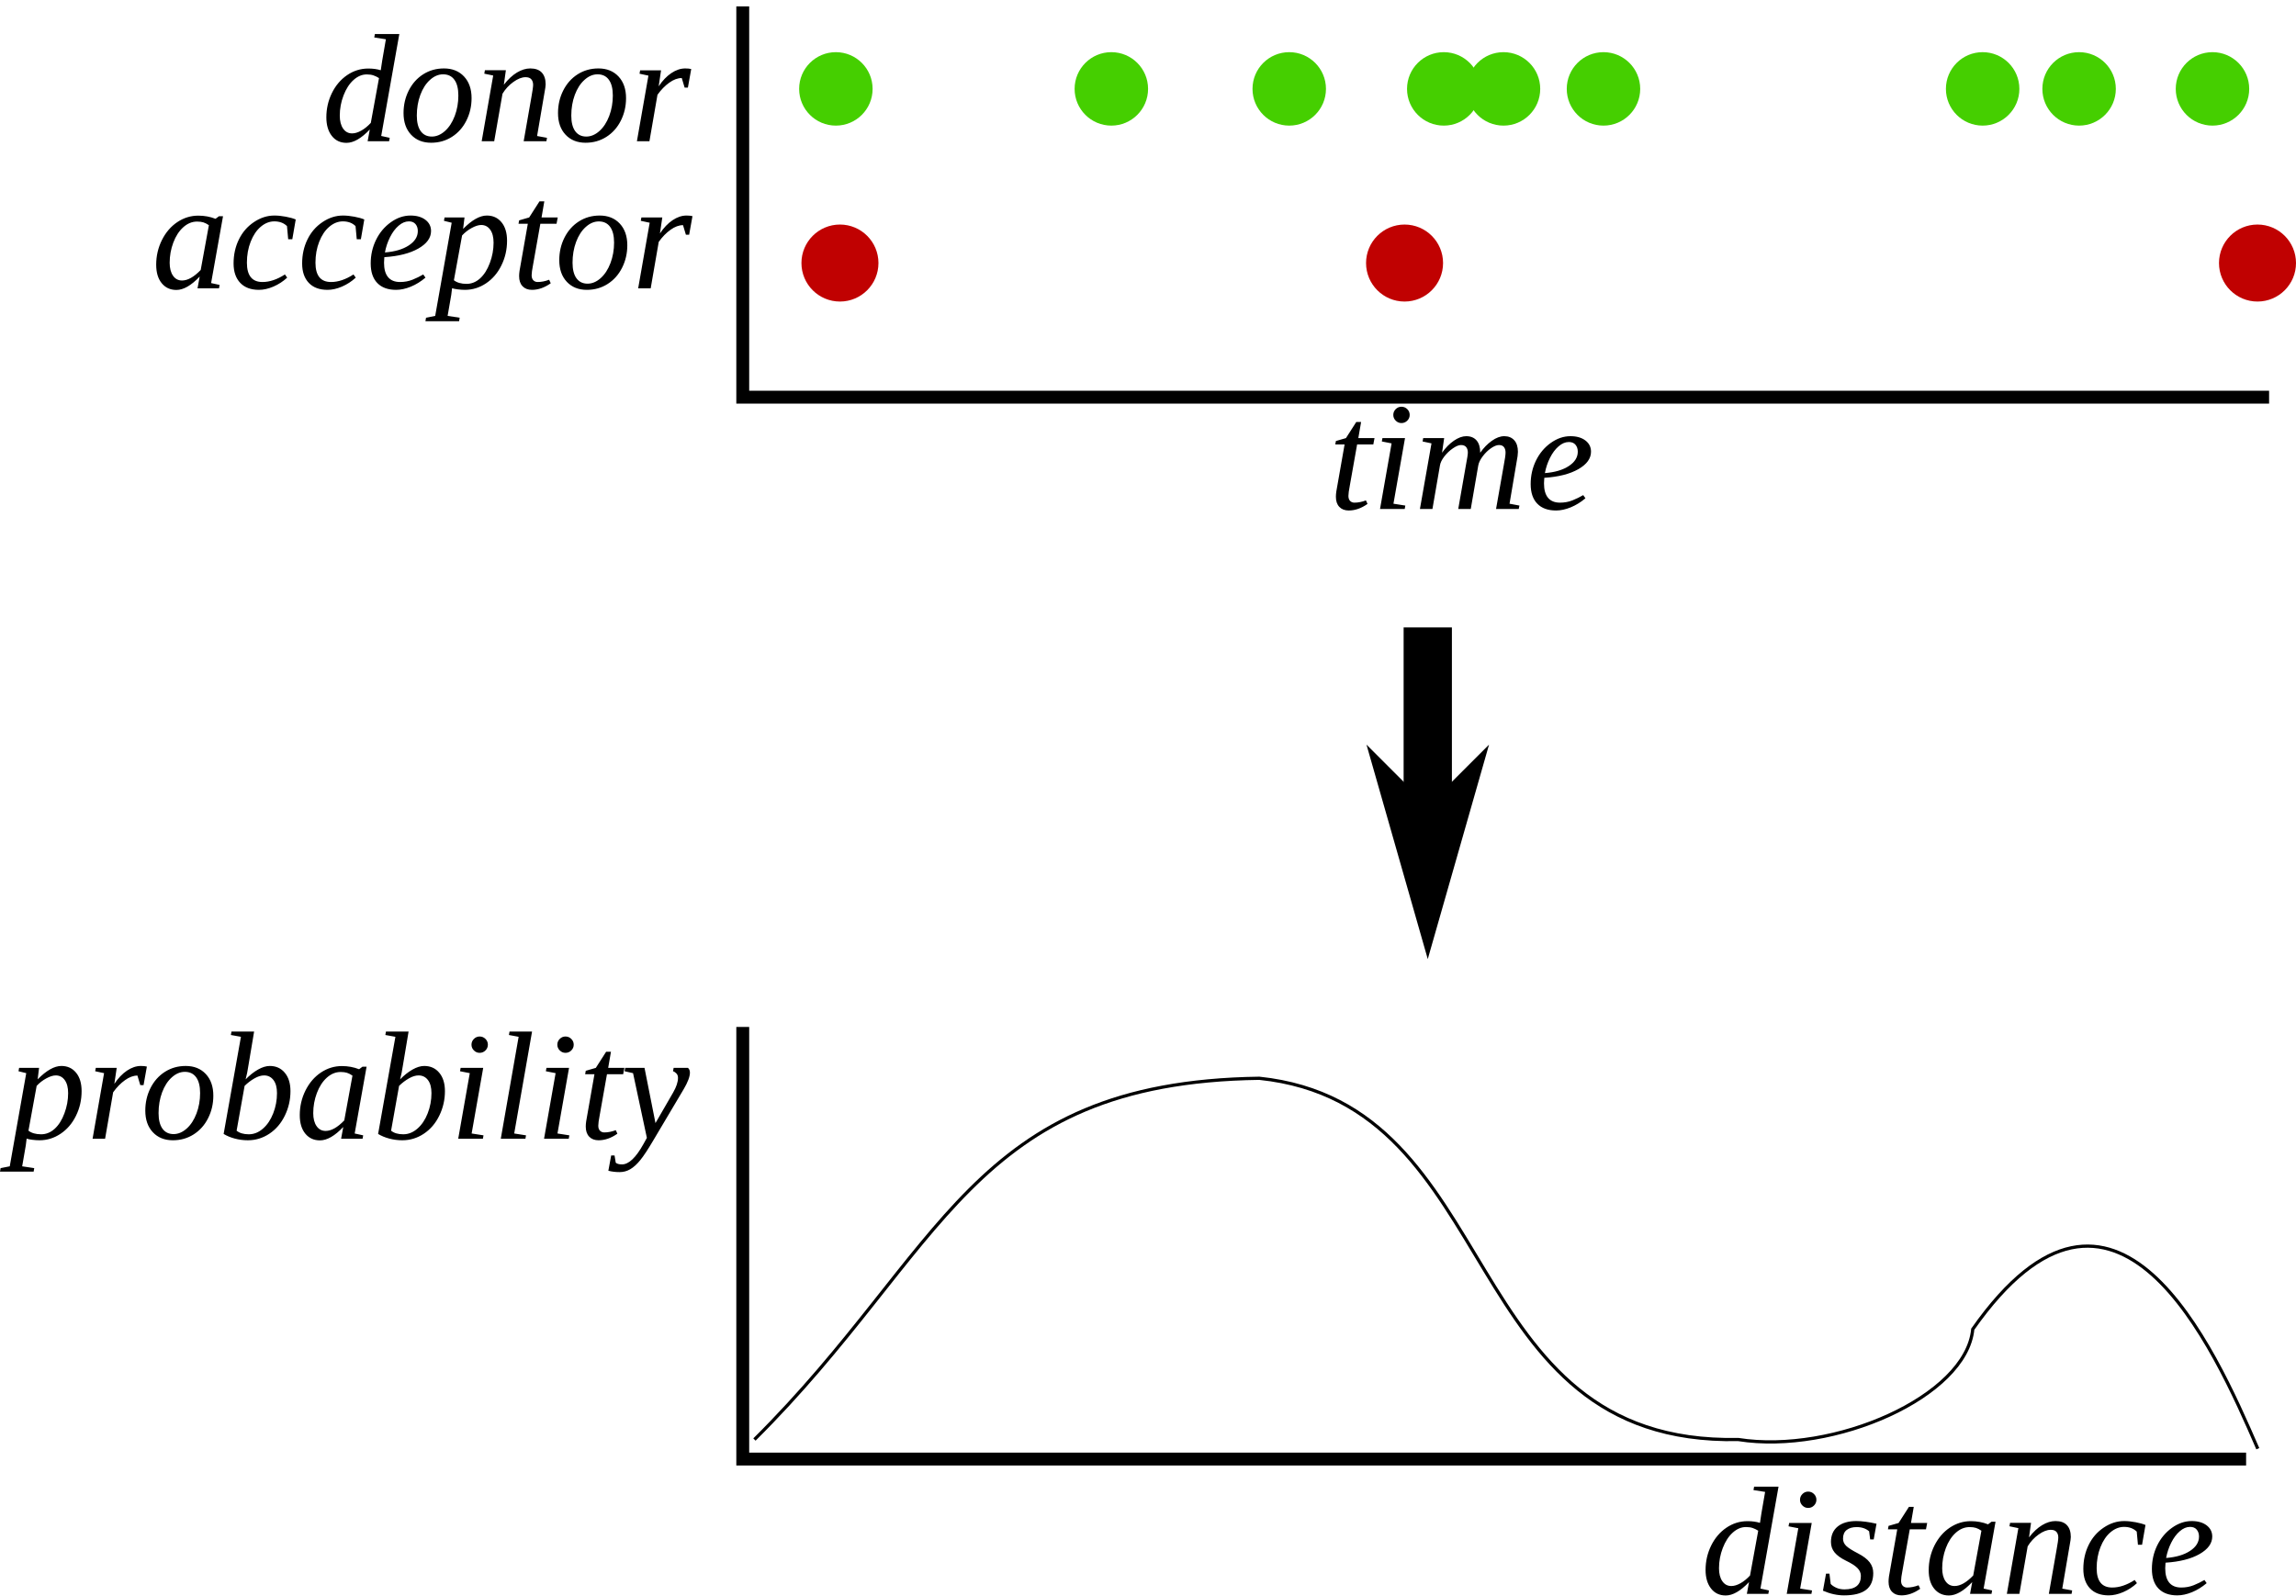
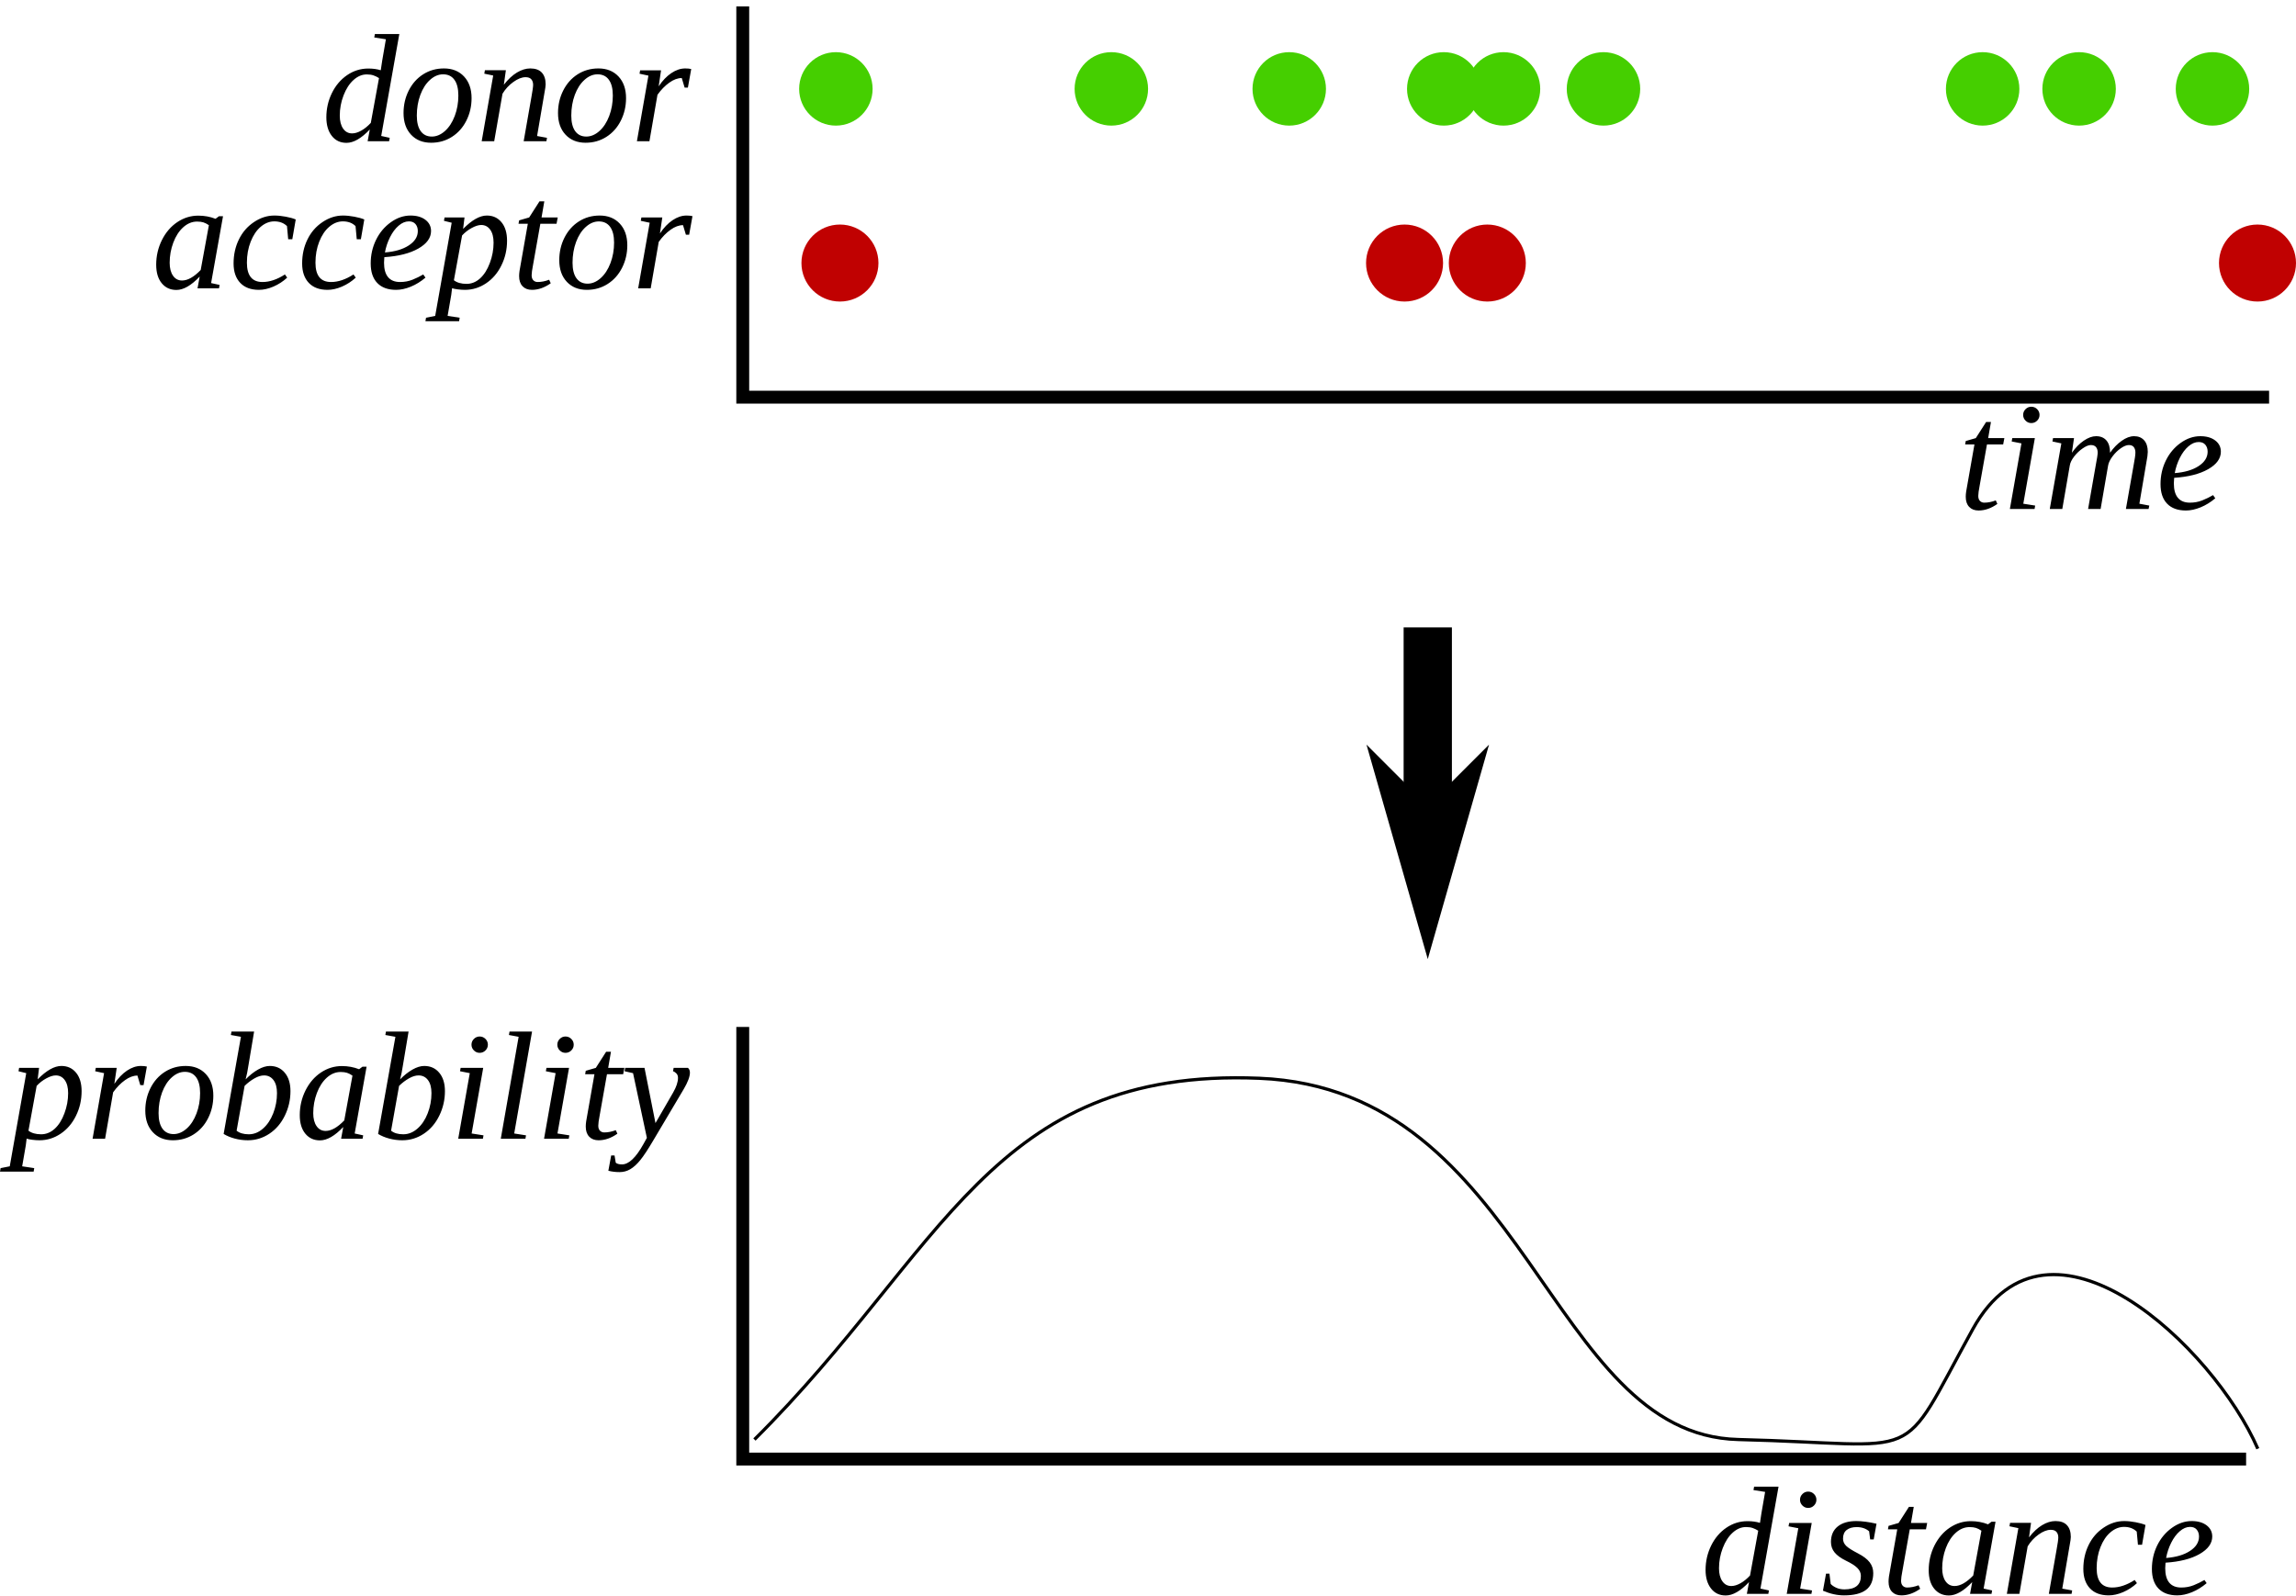
<svg xmlns="http://www.w3.org/2000/svg" width="713.445" height="495.814" id="svg12373" version="1.1">
  <defs id="defs12375">
    <marker orient="auto" refY="0.0" refX="0.0" id="Arrow1Send" style="overflow:visible;">
      <path id="path3798" d="M 0.0,0.0 L 5.0,-5.0 L -12.5,0.0 L 5.0,5.0 L 0.0,0.0 z " style="fill-rule:evenodd;stroke:#000000;stroke-width:1.0pt;" transform="scale(0.2) rotate(180) translate(6,0)" />
    </marker>
    <marker orient="auto" refY="0" refX="0" id="Arrow1Lend" style="overflow:visible">
      <path id="path3786" d="M 0,0 5,-5 -12.5,0 5,5 0,0 z" style="fill-rule:evenodd;stroke:#000000;stroke-width:1pt" transform="matrix(-0.8,0,0,-0.8,-10,0)" />
    </marker>
  </defs>
  <g id="layer1" transform="translate(90.14761,-100.7169)" style="display:inline">
    <path style="fill:none;stroke:#000000;stroke-width:15;stroke-linecap:butt;stroke-linejoin:miter;stroke-miterlimit:4;stroke-opacity:1;stroke-dasharray:none;marker-end:url(#Arrow1Send)" d="m 443.655,194.989 0,76.284" id="path13189" transform="translate(-90.14761,100.7169)" />
  </g>
  <g id="layer23">
    <path transform="translate(90.14761,-100.7169)" style="fill:none;stroke:#000000;stroke-width:4;stroke-linecap:butt;stroke-linejoin:miter;stroke-miterlimit:4;stroke-opacity:1;stroke-dasharray:none" d="m 140.651,102.717 0,121.429 474.286,0" id="path7976" />
    <g id="g13182" transform="matrix(1.674958,0,0,1.674958,-17.0952,-244.5096)">
      <path style="color:#000000;fill:#c00101;fill-opacity:1;fill-rule:nonzero;stroke:none;stroke-width:4;marker:none;visibility:visible;display:inline;overflow:visible;enable-background:accumulate" id="path8499" d="m 474.286,320.934 c 0,3.945 -3.198,7.143 -7.143,7.143 -3.945,0 -7.143,-3.198 -7.143,-7.143 0,-3.945 3.198,-7.143 7.143,-7.143 3.945,0 7.143,3.198 7.143,7.143 z" transform="translate(-301.1117,-126.1495)" />
      <path transform="matrix(1.000009,0,0,1.000009,-196.37,-126.1522)" d="m 474.286,320.934 c 0,3.945 -3.198,7.143 -7.143,7.143 -3.945,0 -7.143,-3.198 -7.143,-7.143 0,-3.945 3.198,-7.143 7.143,-7.143 3.945,0 7.143,3.198 7.143,7.143 z" id="path8505" style="color:#000000;fill:#c00101;fill-opacity:1;fill-rule:nonzero;stroke:none;stroke-width:4;marker:none;visibility:visible;display:inline;overflow:visible;enable-background:accumulate" />
      <path transform="translate(-38.1313,-126.1495)" d="m 474.286,320.934 c 0,3.945 -3.198,7.143 -7.143,7.143 -3.945,0 -7.143,-3.198 -7.143,-7.143 0,-3.945 3.198,-7.143 7.143,-7.143 3.945,0 7.143,3.198 7.143,7.143 z" id="path8515" style="color:#000000;fill:#c00101;fill-opacity:1;fill-rule:nonzero;stroke:none;stroke-width:4;marker:none;visibility:visible;display:inline;overflow:visible;enable-background:accumulate" />
+       <path style="color:#000000;fill:#c00101;fill-opacity:1;fill-rule:nonzero;stroke:none;stroke-width:4;marker:none;visibility:visible;display:inline;overflow:visible;enable-background:accumulate" id="path13638" d="m 474.286,320.934 a 7.143,7.143 0 1 1 -14.286,0 7.143,7.143 0 1 1 14.286,0 z" transform="matrix(1.000009,0,0,1.000009,-181.0178,-126.1522)" />
    </g>
-     <text transform="translate(90.14761,-100.7169)" xml:space="preserve" style="font-size:20px;font-style:normal;font-variant:normal;font-weight:normal;font-stretch:normal;text-align:start;line-height:125%;letter-spacing:0px;word-spacing:0px;writing-mode:lr-tb;text-anchor:start;fill:#000000;fill-opacity:1;stroke:none;font-family:Sans;-inkscape-font-specification:Sans" x="322.665" y="258.896" id="text8623">
-       <tspan id="tspan8625" x="322.665" y="258.896" style="font-size:48px;font-style:italic;font-variant:normal;font-weight:normal;font-stretch:normal;font-family:Liberation Serif;-inkscape-font-specification:Liberation Serif Italic">time</tspan>
+     <text xml:space="preserve" style="font-size:20px;font-style:normal;font-variant:normal;font-weight:normal;font-stretch:normal;text-align:start;line-height:125%;letter-spacing:0px;word-spacing:0px;writing-mode:lr-tb;text-anchor:start;fill:#000000;fill-opacity:1;stroke:none;font-family:Sans;-inkscape-font-specification:Sans" x="608.527" y="158.179" id="text8623">
+       <tspan id="tspan8625" x="608.527" y="158.179" style="font-size:48px;font-style:italic;font-variant:normal;font-weight:normal;font-stretch:normal;font-family:Liberation Serif;-inkscape-font-specification:Liberation Serif Italic">time</tspan>
    </text>
    <g id="g13171" transform="matrix(1.597746,0,0,1.597746,-4.400253,-239.0844)">
      <path transform="translate(-301.826,-154.0067)" d="m 474.286,320.934 c 0,3.945 -3.198,7.143 -7.143,7.143 -3.945,0 -7.143,-3.198 -7.143,-7.143 0,-3.945 3.198,-7.143 7.143,-7.143 3.945,0 7.143,3.198 7.143,7.143 z" id="path8497" style="color:#000000;fill:#45cf00;fill-opacity:1;fill-rule:nonzero;stroke:none;stroke-width:4;marker:none;visibility:visible;display:inline;overflow:visible;enable-background:accumulate" />
      <path transform="translate(-152.5403,-154.0067)" d="m 474.286,320.934 c 0,3.945 -3.198,7.143 -7.143,7.143 -3.945,0 -7.143,-3.198 -7.143,-7.143 0,-3.945 3.198,-7.143 7.143,-7.143 3.945,0 7.143,3.198 7.143,7.143 z" id="path8519" style="color:#000000;fill:#45cf00;fill-opacity:1;fill-rule:nonzero;stroke:none;stroke-width:4;marker:none;visibility:visible;display:inline;overflow:visible;enable-background:accumulate" />
      <path style="color:#000000;fill:#45cf00;fill-opacity:1;fill-rule:nonzero;stroke:none;stroke-width:4;marker:none;visibility:visible;display:inline;overflow:visible;enable-background:accumulate" id="path8521" d="m 474.286,320.934 c 0,3.945 -3.198,7.143 -7.143,7.143 -3.945,0 -7.143,-3.198 -7.143,-7.143 0,-3.945 3.198,-7.143 7.143,-7.143 3.945,0 7.143,3.198 7.143,7.143 z" transform="translate(-60.04031,-154.0067)" />
      <path style="color:#000000;fill:#45cf00;fill-opacity:1;fill-rule:nonzero;stroke:none;stroke-width:4;marker:none;visibility:visible;display:inline;overflow:visible;enable-background:accumulate" id="path8615" d="m 474.286,320.934 c 0,3.945 -3.198,7.143 -7.143,7.143 -3.945,0 -7.143,-3.198 -7.143,-7.143 0,-3.945 3.198,-7.143 7.143,-7.143 3.945,0 7.143,3.198 7.143,7.143 z" transform="translate(-183.6025,-154.0067)" />
      <path transform="translate(-248.2523,-154.0067)" d="m 474.286,320.934 c 0,3.945 -3.198,7.143 -7.143,7.143 -3.945,0 -7.143,-3.198 -7.143,-7.143 0,-3.945 3.198,-7.143 7.143,-7.143 3.945,0 7.143,3.198 7.143,7.143 z" id="path8617" style="color:#000000;fill:#45cf00;fill-opacity:1;fill-rule:nonzero;stroke:none;stroke-width:4;marker:none;visibility:visible;display:inline;overflow:visible;enable-background:accumulate" />
      <path style="color:#000000;fill:#45cf00;fill-opacity:1;fill-rule:nonzero;stroke:none;stroke-width:4;marker:none;visibility:visible;display:inline;overflow:visible;enable-background:accumulate" id="path8619" d="m 474.286,320.934 c 0,3.945 -3.198,7.143 -7.143,7.143 -3.945,0 -7.143,-3.198 -7.143,-7.143 0,-3.945 3.198,-7.143 7.143,-7.143 3.945,0 7.143,3.198 7.143,7.143 z" transform="translate(-213.6545,-154.0067)" />
      <path transform="translate(-78.79917,-154.0067)" d="m 474.286,320.934 c 0,3.945 -3.198,7.143 -7.143,7.143 -3.945,0 -7.143,-3.198 -7.143,-7.143 0,-3.945 3.198,-7.143 7.143,-7.143 3.945,0 7.143,3.198 7.143,7.143 z" id="path8621" style="color:#000000;fill:#45cf00;fill-opacity:1;fill-rule:nonzero;stroke:none;stroke-width:4;marker:none;visibility:visible;display:inline;overflow:visible;enable-background:accumulate" />
      <path transform="translate(-34.09992,-154.0067)" d="m 474.286,320.934 c 0,3.945 -3.198,7.143 -7.143,7.143 -3.945,0 -7.143,-3.198 -7.143,-7.143 0,-3.945 3.198,-7.143 7.143,-7.143 3.945,0 7.143,3.198 7.143,7.143 z" id="path8631" style="color:#000000;fill:#45cf00;fill-opacity:1;fill-rule:nonzero;stroke:none;stroke-width:4;marker:none;visibility:visible;display:inline;overflow:visible;enable-background:accumulate" />
      <path transform="translate(-171.9857,-154.0067)" d="m 474.286,320.934 c 0,3.945 -3.198,7.143 -7.143,7.143 -3.945,0 -7.143,-3.198 -7.143,-7.143 0,-3.945 3.198,-7.143 7.143,-7.143 3.945,0 7.143,3.198 7.143,7.143 z" id="path11408" style="color:#000000;fill:#45cf00;fill-opacity:1;fill-rule:nonzero;stroke:none;stroke-width:4;marker:none;visibility:visible;display:inline;overflow:visible;enable-background:accumulate" />
    </g>
    <text transform="translate(90.14761,-100.7169)" id="text13156" y="144.61" x="9.808" style="font-size:20px;font-style:normal;font-variant:normal;font-weight:normal;font-stretch:normal;text-align:start;line-height:125%;letter-spacing:0px;word-spacing:0px;writing-mode:lr-tb;text-anchor:start;fill:#000000;fill-opacity:1;stroke:none;font-family:Sans;-inkscape-font-specification:Sans" xml:space="preserve">
      <tspan style="font-size:48px;font-style:italic;font-variant:normal;font-weight:normal;font-stretch:normal;font-family:Liberation Serif;-inkscape-font-specification:Liberation Serif Italic" y="144.61" x="9.808" id="tspan13158">donor</tspan>
    </text>
    <text transform="translate(90.14761,-100.7169)" xml:space="preserve" style="font-size:20px;font-style:normal;font-variant:normal;font-weight:normal;font-stretch:normal;text-align:start;line-height:125%;letter-spacing:0px;word-spacing:0px;writing-mode:lr-tb;text-anchor:start;fill:#000000;fill-opacity:1;stroke:none;font-family:Sans;-inkscape-font-specification:Sans" x="-43.049" y="190.325" id="text13167">
      <tspan id="tspan13169" x="-43.049" y="190.325" style="font-size:48px;font-style:italic;font-variant:normal;font-weight:normal;font-stretch:normal;font-family:Liberation Serif;-inkscape-font-specification:Liberation Serif Italic">acceptor</tspan>
    </text>
  </g>
  <g id="layer24">
    <path transform="translate(90.14761,-100.7169)" id="path13136" d="m 140.651,419.86 0,134.286 467.143,0" style="fill:none;stroke:#000000;stroke-width:4;stroke-linecap:butt;stroke-linejoin:miter;stroke-miterlimit:4;stroke-opacity:1;stroke-dasharray:none" />
-     <path transform="translate(90.14761,-100.7169)" style="fill:none;stroke:#000000;stroke-width:1px;stroke-linecap:butt;stroke-linejoin:miter;stroke-opacity:1" d="M 144.286,548.076 C 203.244,489.519 211.364,437.041 301.154,435.811 378.078,443.863 361.598,549.895 450,548.076 c 29.636,4.679 70.839,-13.326 72.857,-34.286 44.428,-63.226 74.923,5.647 88.571,37.143" id="path13142" />
+     <path transform="translate(90.14761,-100.7169)" style="fill:none;stroke:#000000;stroke-width:1px;stroke-linecap:butt;stroke-linejoin:miter;stroke-opacity:1" d="m 144.286,548.076 c 58.959,-58.557 73.367,-115.682 156.868,-112.265 83.501,3.417 89.652,110.831 148.846,112.265 59.195,1.435 49.107,8.763 72.857,-34.286 23.75,-43.049 74.923,5.647 88.571,37.143" id="path13142" />
    <text transform="translate(90.14761,-100.7169)" xml:space="preserve" style="font-size:20px;font-style:normal;font-variant:normal;font-weight:normal;font-stretch:normal;text-align:start;line-height:125%;letter-spacing:0px;word-spacing:0px;writing-mode:lr-tb;text-anchor:start;fill:#000000;fill-opacity:1;stroke:none;font-family:Sans;-inkscape-font-specification:Sans" x="-87.335" y="454.61" id="text13152">
      <tspan id="tspan13154" x="-87.335" y="454.61" style="font-size:48px;font-style:italic;font-variant:normal;font-weight:normal;font-stretch:normal;font-family:Liberation Serif;-inkscape-font-specification:Liberation Serif Italic">probability</tspan>
    </text>
  </g>
  <g id="layer25">
    <text transform="translate(90.14761,-100.7169)" id="text13148" y="596.039" x="438.379" style="font-size:20px;font-style:normal;font-variant:normal;font-weight:normal;font-stretch:normal;text-align:start;line-height:125%;letter-spacing:0px;word-spacing:0px;writing-mode:lr-tb;text-anchor:start;fill:#000000;fill-opacity:1;stroke:none;font-family:Sans;-inkscape-font-specification:Sans" xml:space="preserve">
      <tspan style="font-size:48px;font-style:italic;font-variant:normal;font-weight:normal;font-stretch:normal;font-family:Liberation Serif;-inkscape-font-specification:Liberation Serif Italic" y="596.039" x="438.379" id="tspan13150">distance</tspan>
    </text>
  </g>
  <g id="layer26" style="display:none">
    <text xml:space="preserve" style="font-size:20px;font-style:normal;font-variant:normal;font-weight:normal;font-stretch:normal;text-align:start;line-height:125%;letter-spacing:0px;word-spacing:0px;writing-mode:lr-tb;text-anchor:start;fill:#000000;fill-opacity:1;stroke:none;font-family:Sans;-inkscape-font-specification:Sans" x="374.527" y="495.322" id="text13456">
      <tspan id="tspan13458" x="374.527" y="495.322" style="font-size:48px;font-style:italic;font-variant:normal;font-weight:normal;font-stretch:normal;font-family:Liberation Serif;-inkscape-font-specification:Liberation Serif Italic">FRET efficiency</tspan>
    </text>
  </g>
</svg>
